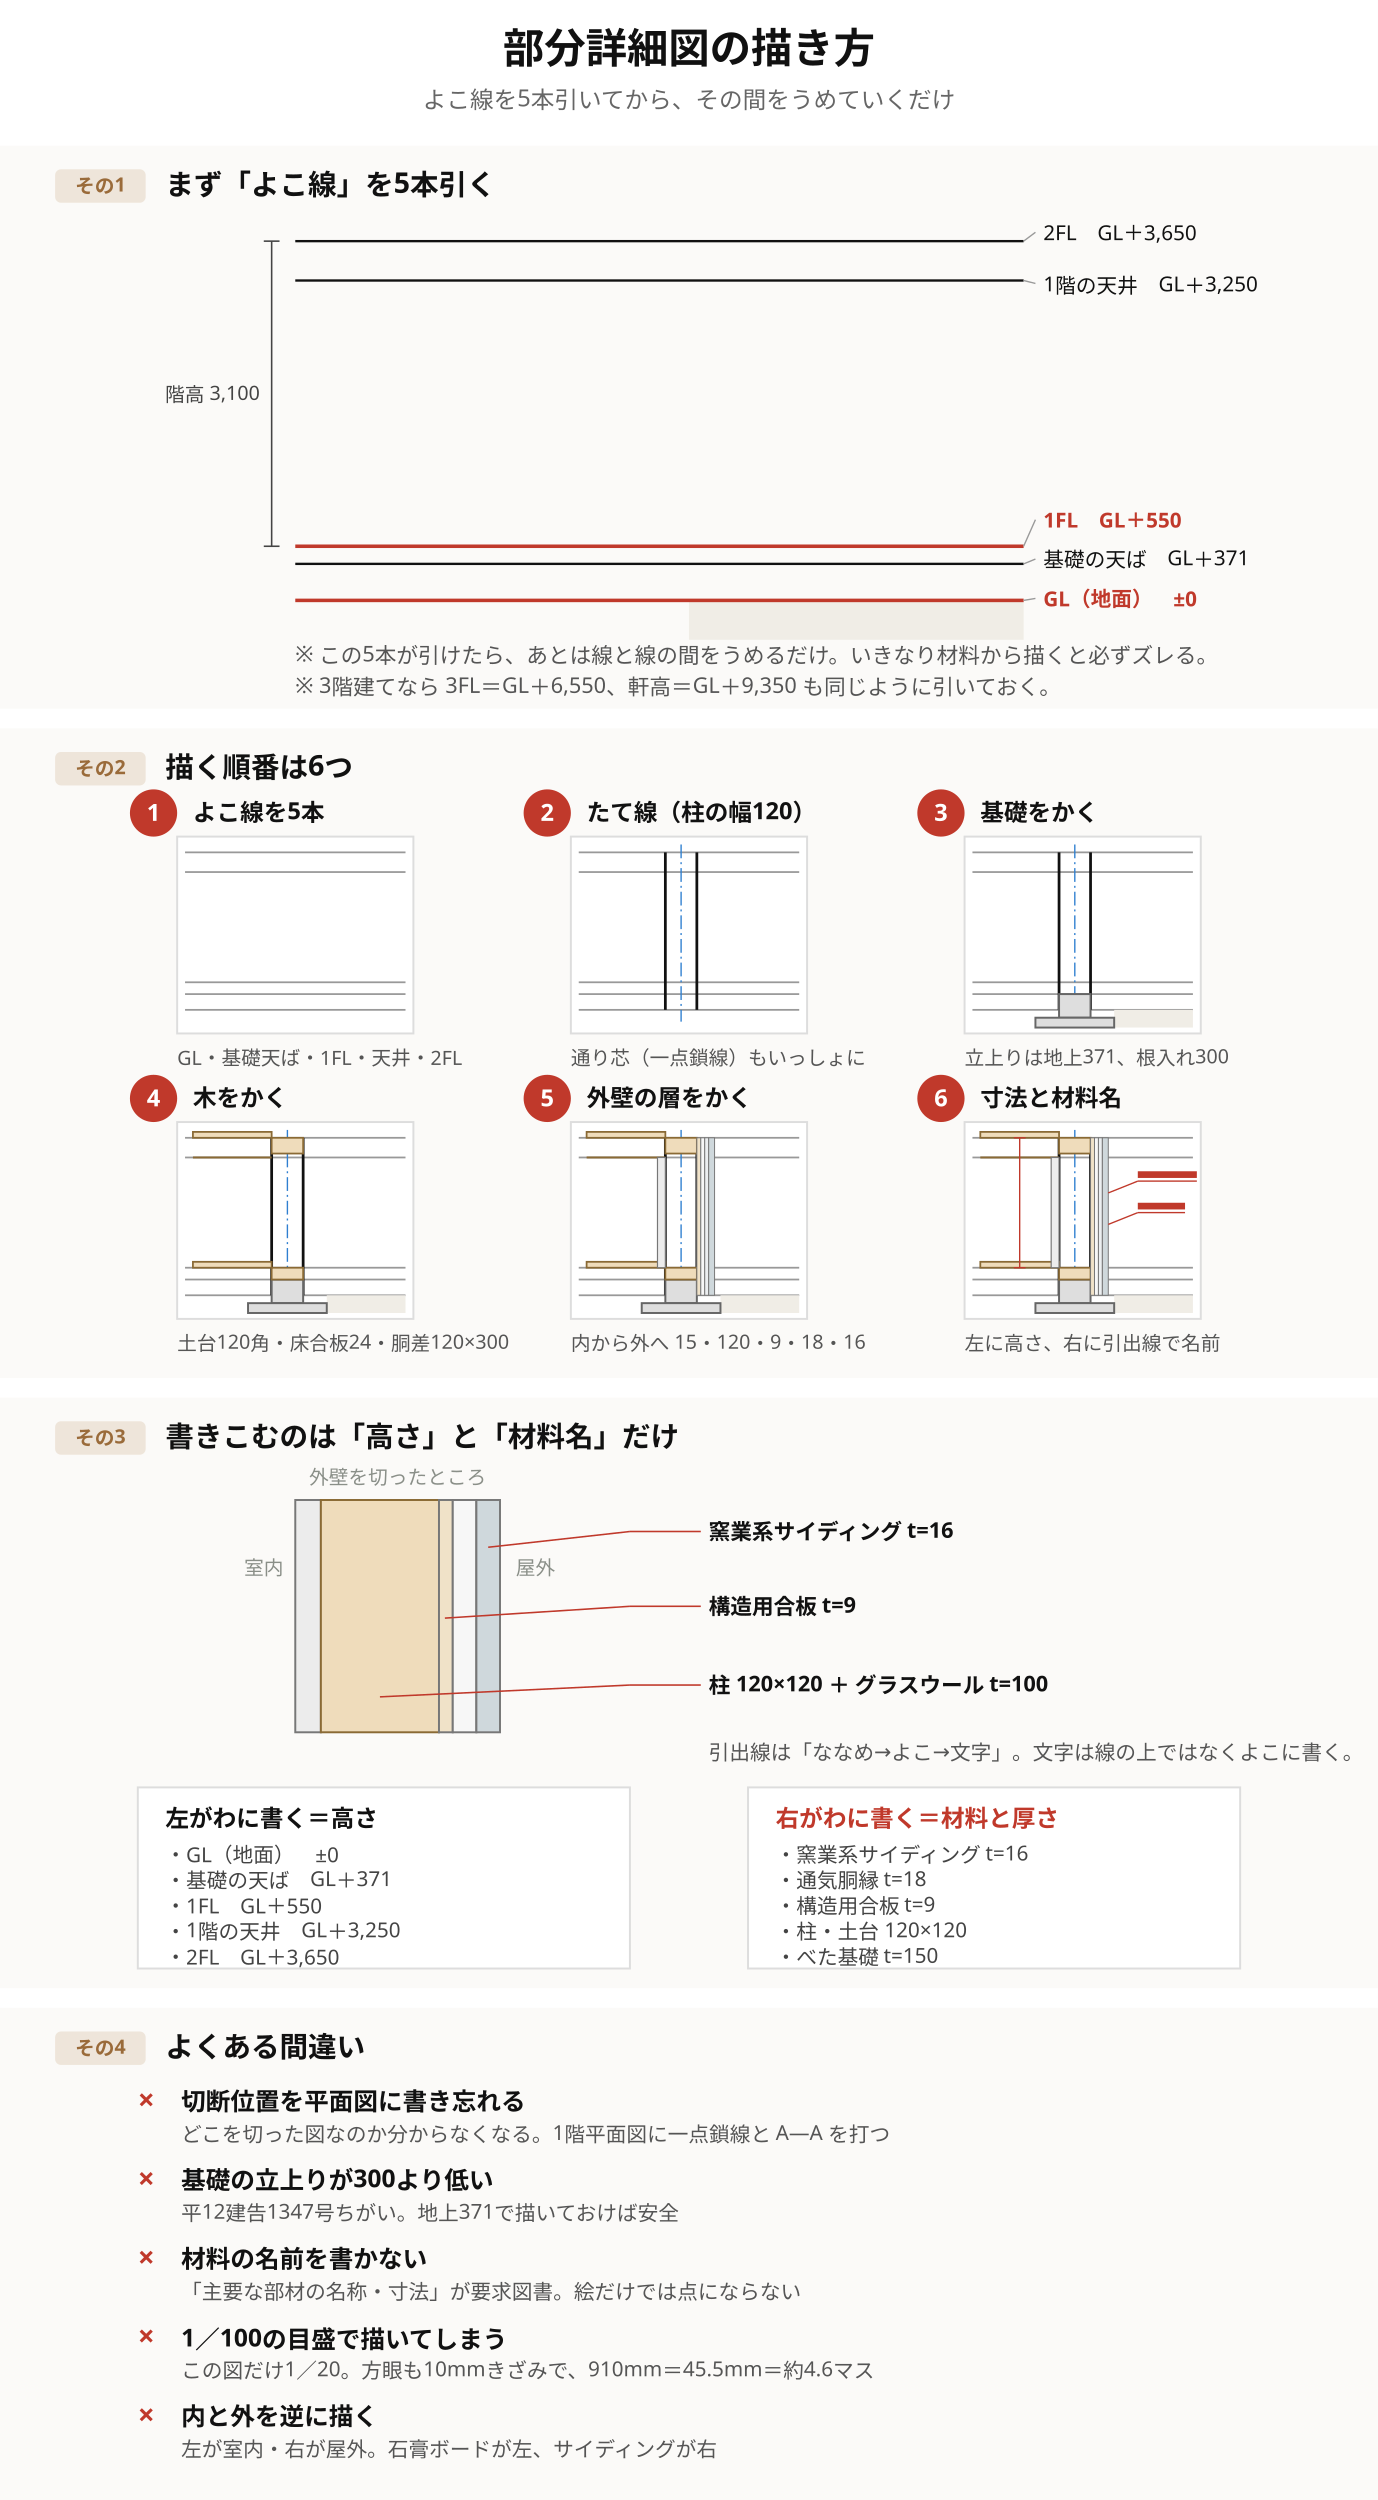
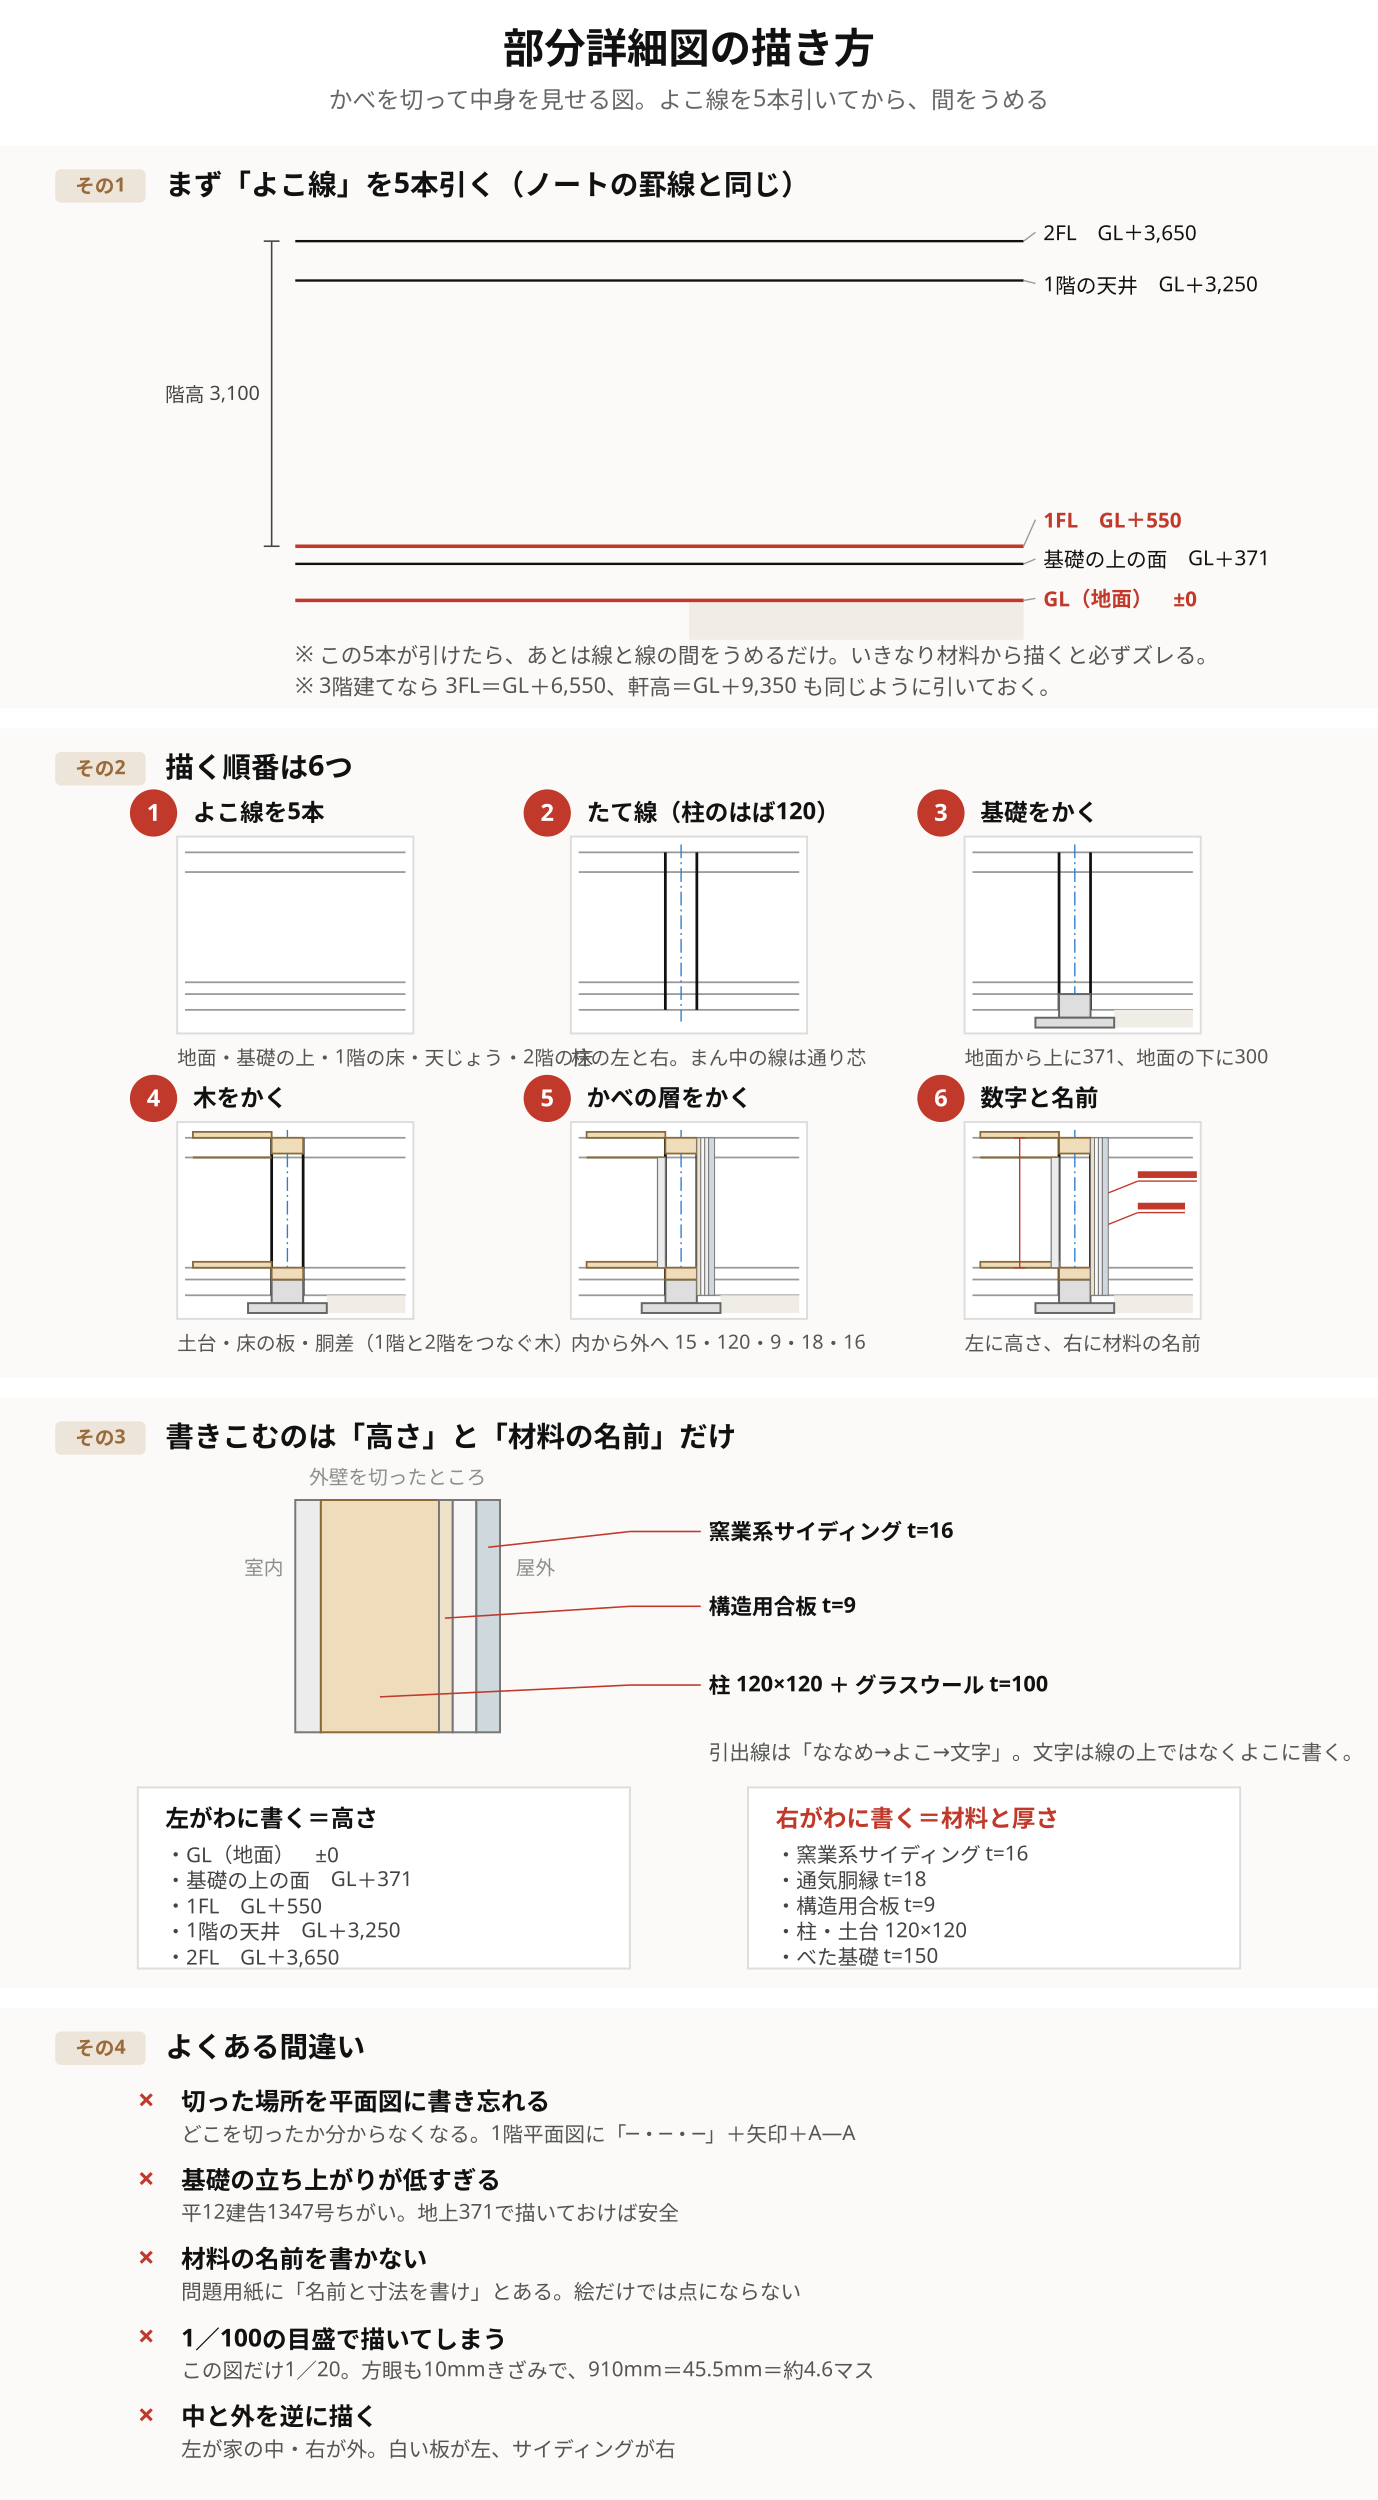
<svg xmlns="http://www.w3.org/2000/svg" viewBox="0 0 700 1270" width="700" height="1270" font-family="'Hiragino Sans','Hiragino Kaku Gothic ProN','Noto Sans JP','Yu Gothic',Meiryo,'IPAGothic',sans-serif">
  <rect width="700" height="1270" fill="#ffffff" />
  <text x="350" y="32" font-size="21" text-anchor="middle" fill="#111" font-weight="700" font-family="'Hiragino Sans','Hiragino Kaku Gothic ProN','Noto Sans JP','Yu Gothic',Meiryo,'IPAGothic',sans-serif">部分詳細図の描き方</text>
-   <text x="350" y="55" font-size="12" text-anchor="middle" fill="#666" font-weight="400" font-family="'Hiragino Sans','Hiragino Kaku Gothic ProN','Noto Sans JP','Yu Gothic',Meiryo,'IPAGothic',sans-serif">よこ線を5本引いてから、その間をうめていくだけ</text>
+   <text x="350" y="55" font-size="12" text-anchor="middle" fill="#666" font-weight="400" font-family="'Hiragino Sans','Hiragino Kaku Gothic ProN','Noto Sans JP','Yu Gothic',Meiryo,'IPAGothic',sans-serif">かべを切って中身を見せる図。よこ線を5本引いてから、間をうめる</text>
  <rect x="0" y="74" width="700" height="286" fill="#fbfaf8" stroke="none" />
  <rect x="28" y="86" width="46" height="17" fill="#eee5da" stroke="none" rx="3" />
  <text x="51" y="98" font-size="10" text-anchor="middle" fill="#9a6b3a" font-weight="700" font-family="'Hiragino Sans','Hiragino Kaku Gothic ProN','Noto Sans JP','Yu Gothic',Meiryo,'IPAGothic',sans-serif">その1</text>
-   <text x="84" y="99" font-size="14.5" text-anchor="start" fill="#111" font-weight="700" font-family="'Hiragino Sans','Hiragino Kaku Gothic ProN','Noto Sans JP','Yu Gothic',Meiryo,'IPAGothic',sans-serif">まず「よこ線」を5本引く</text>
+   <text x="84" y="99" font-size="14.5" text-anchor="start" fill="#111" font-weight="700" font-family="'Hiragino Sans','Hiragino Kaku Gothic ProN','Noto Sans JP','Yu Gothic',Meiryo,'IPAGothic',sans-serif">まず「よこ線」を5本引く（ノートの罫線と同じ）</text>
  <rect x="350" y="305" width="170" height="20" fill="#f0ede6" stroke="none" />
  <line x1="150" y1="122.5" x2="520" y2="122.5" stroke="#111" stroke-width="1.2" />
  <line x1="520" y1="122.5" x2="526" y2="118" stroke="#999" stroke-width="0.7" />
  <text x="530" y="122" font-size="10.5" text-anchor="start" fill="#111" font-weight="400" font-family="'Hiragino Sans','Hiragino Kaku Gothic ProN','Noto Sans JP','Yu Gothic',Meiryo,'IPAGothic',sans-serif">2FL　GL＋3,650</text>
  <line x1="150" y1="142.5" x2="520" y2="142.5" stroke="#111" stroke-width="1.2" />
  <line x1="520" y1="142.5" x2="526" y2="144" stroke="#999" stroke-width="0.7" />
  <text x="530" y="148" font-size="10.5" text-anchor="start" fill="#111" font-weight="400" font-family="'Hiragino Sans','Hiragino Kaku Gothic ProN','Noto Sans JP','Yu Gothic',Meiryo,'IPAGothic',sans-serif">1階の天井　GL＋3,250</text>
  <line x1="150" y1="277.5" x2="520" y2="277.5" stroke="#c0392b" stroke-width="1.8" />
  <line x1="520" y1="277.5" x2="526" y2="264" stroke="#999" stroke-width="0.7" />
  <text x="530" y="268" font-size="10.5" text-anchor="start" fill="#c0392b" font-weight="700" font-family="'Hiragino Sans','Hiragino Kaku Gothic ProN','Noto Sans JP','Yu Gothic',Meiryo,'IPAGothic',sans-serif">1FL　GL＋550</text>
  <line x1="150" y1="286.45" x2="520" y2="286.45" stroke="#111" stroke-width="1.2" />
  <line x1="520" y1="286.45" x2="526" y2="284" stroke="#999" stroke-width="0.7" />
-   <text x="530" y="288" font-size="10.5" text-anchor="start" fill="#111" font-weight="400" font-family="'Hiragino Sans','Hiragino Kaku Gothic ProN','Noto Sans JP','Yu Gothic',Meiryo,'IPAGothic',sans-serif">基礎の天ば　GL＋371</text>
+   <text x="530" y="288" font-size="10.5" text-anchor="start" fill="#111" font-weight="400" font-family="'Hiragino Sans','Hiragino Kaku Gothic ProN','Noto Sans JP','Yu Gothic',Meiryo,'IPAGothic',sans-serif">基礎の上の面　GL＋371</text>
  <line x1="150" y1="305" x2="520" y2="305" stroke="#c0392b" stroke-width="1.8" />
  <line x1="520" y1="305" x2="526" y2="304" stroke="#999" stroke-width="0.7" />
  <text x="530" y="308" font-size="10.5" text-anchor="start" fill="#c0392b" font-weight="700" font-family="'Hiragino Sans','Hiragino Kaku Gothic ProN','Noto Sans JP','Yu Gothic',Meiryo,'IPAGothic',sans-serif">GL（地面）　±0</text>
  <line x1="138" y1="277.5" x2="138" y2="122.5" stroke="#444" stroke-width="0.8" />
  <line x1="134" y1="277.5" x2="142" y2="277.5" stroke="#444" stroke-width="0.8" />
  <line x1="134" y1="122.5" x2="142" y2="122.5" stroke="#444" stroke-width="0.8" />
  <text x="132" y="204" font-size="10" text-anchor="end" fill="#444" font-weight="400" font-family="'Hiragino Sans','Hiragino Kaku Gothic ProN','Noto Sans JP','Yu Gothic',Meiryo,'IPAGothic',sans-serif">階高 3,100</text>
  <text x="150" y="336" font-size="11" text-anchor="start" fill="#555" font-weight="400" font-family="'Hiragino Sans','Hiragino Kaku Gothic ProN','Noto Sans JP','Yu Gothic',Meiryo,'IPAGothic',sans-serif">※ この5本が引けたら、あとは線と線の間をうめるだけ。いきなり材料から描くと必ずズレる。</text>
  <text x="150" y="352" font-size="11" text-anchor="start" fill="#555" font-weight="400" font-family="'Hiragino Sans','Hiragino Kaku Gothic ProN','Noto Sans JP','Yu Gothic',Meiryo,'IPAGothic',sans-serif">※ 3階建てなら 3FL＝GL＋6,550、軒高＝GL＋9,350 も同じように引いておく。</text>
  <rect x="0" y="370" width="700" height="330" fill="#fbfaf8" stroke="none" />
  <rect x="28" y="382" width="46" height="17" fill="#eee5da" stroke="none" rx="3" />
  <text x="51" y="394" font-size="10" text-anchor="middle" fill="#9a6b3a" font-weight="700" font-family="'Hiragino Sans','Hiragino Kaku Gothic ProN','Noto Sans JP','Yu Gothic',Meiryo,'IPAGothic',sans-serif">その2</text>
  <text x="84" y="395" font-size="14.5" text-anchor="start" fill="#111" font-weight="700" font-family="'Hiragino Sans','Hiragino Kaku Gothic ProN','Noto Sans JP','Yu Gothic',Meiryo,'IPAGothic',sans-serif">描く順番は6つ</text>
  <rect x="90" y="425" width="120" height="100" fill="#fff" stroke="#ddd" stroke-width="1.0" />
  <line x1="94" y1="433" x2="206" y2="433" stroke="#999" stroke-width="0.9" />
  <line x1="94" y1="443" x2="206" y2="443" stroke="#999" stroke-width="0.9" />
  <line x1="94" y1="499" x2="206" y2="499" stroke="#999" stroke-width="0.9" />
  <line x1="94" y1="505" x2="206" y2="505" stroke="#999" stroke-width="0.9" />
  <line x1="94" y1="513" x2="206" y2="513" stroke="#999" stroke-width="0.9" />
  <circle cx="78" cy="413" r="12" fill="#c0392b" />
  <text x="78" y="417" font-size="12" text-anchor="middle" fill="#fff" font-weight="700" font-family="'Hiragino Sans','Hiragino Kaku Gothic ProN','Noto Sans JP','Yu Gothic',Meiryo,'IPAGothic',sans-serif">1</text>
  <text x="98" y="417" font-size="12" text-anchor="start" fill="#111" font-weight="700" font-family="'Hiragino Sans','Hiragino Kaku Gothic ProN','Noto Sans JP','Yu Gothic',Meiryo,'IPAGothic',sans-serif">よこ線を5本</text>
-   <text x="90" y="541" font-size="10" text-anchor="start" fill="#555" font-weight="400" font-family="'Hiragino Sans','Hiragino Kaku Gothic ProN','Noto Sans JP','Yu Gothic',Meiryo,'IPAGothic',sans-serif">GL・基礎天ば・1FL・天井・2FL</text>
+   <text x="90" y="541" font-size="10" text-anchor="start" fill="#555" font-weight="400" font-family="'Hiragino Sans','Hiragino Kaku Gothic ProN','Noto Sans JP','Yu Gothic',Meiryo,'IPAGothic',sans-serif">地面・基礎の上・1階の床・天じょう・2階の床</text>
  <rect x="290" y="425" width="120" height="100" fill="#fff" stroke="#ddd" stroke-width="1.0" />
  <line x1="294" y1="433" x2="406" y2="433" stroke="#999" stroke-width="0.9" />
  <line x1="294" y1="443" x2="406" y2="443" stroke="#999" stroke-width="0.9" />
  <line x1="294" y1="499" x2="406" y2="499" stroke="#999" stroke-width="0.9" />
  <line x1="294" y1="505" x2="406" y2="505" stroke="#999" stroke-width="0.9" />
  <line x1="294" y1="513" x2="406" y2="513" stroke="#999" stroke-width="0.9" />
  <line x1="346" y1="429" x2="346" y2="519" stroke="#2f7fd0" stroke-width="0.7" stroke-dasharray="7 2 1 2" />
  <line x1="338" y1="433" x2="338" y2="513" stroke="#111" stroke-width="1.4" />
  <line x1="354" y1="433" x2="354" y2="513" stroke="#111" stroke-width="1.4" />
  <circle cx="278" cy="413" r="12" fill="#c0392b" />
  <text x="278" y="417" font-size="12" text-anchor="middle" fill="#fff" font-weight="700" font-family="'Hiragino Sans','Hiragino Kaku Gothic ProN','Noto Sans JP','Yu Gothic',Meiryo,'IPAGothic',sans-serif">2</text>
-   <text x="298" y="417" font-size="12" text-anchor="start" fill="#111" font-weight="700" font-family="'Hiragino Sans','Hiragino Kaku Gothic ProN','Noto Sans JP','Yu Gothic',Meiryo,'IPAGothic',sans-serif">たて線（柱の幅120）</text>
-   <text x="290" y="541" font-size="10" text-anchor="start" fill="#555" font-weight="400" font-family="'Hiragino Sans','Hiragino Kaku Gothic ProN','Noto Sans JP','Yu Gothic',Meiryo,'IPAGothic',sans-serif">通り芯（一点鎖線）もいっしょに</text>
+   <text x="298" y="417" font-size="12" text-anchor="start" fill="#111" font-weight="700" font-family="'Hiragino Sans','Hiragino Kaku Gothic ProN','Noto Sans JP','Yu Gothic',Meiryo,'IPAGothic',sans-serif">たて線（柱のはば120）</text>
+   <text x="290" y="541" font-size="10" text-anchor="start" fill="#555" font-weight="400" font-family="'Hiragino Sans','Hiragino Kaku Gothic ProN','Noto Sans JP','Yu Gothic',Meiryo,'IPAGothic',sans-serif">柱の左と右。まん中の線は通り芯</text>
  <rect x="490" y="425" width="120" height="100" fill="#fff" stroke="#ddd" stroke-width="1.0" />
  <line x1="494" y1="433" x2="606" y2="433" stroke="#999" stroke-width="0.9" />
  <line x1="494" y1="443" x2="606" y2="443" stroke="#999" stroke-width="0.9" />
  <line x1="494" y1="499" x2="606" y2="499" stroke="#999" stroke-width="0.9" />
  <line x1="494" y1="505" x2="606" y2="505" stroke="#999" stroke-width="0.9" />
  <line x1="494" y1="513" x2="606" y2="513" stroke="#999" stroke-width="0.9" />
  <line x1="546" y1="429" x2="546" y2="519" stroke="#2f7fd0" stroke-width="0.7" stroke-dasharray="7 2 1 2" />
  <line x1="538" y1="433" x2="538" y2="513" stroke="#111" stroke-width="1.4" />
  <line x1="554" y1="433" x2="554" y2="513" stroke="#111" stroke-width="1.4" />
  <rect x="566" y="513" width="40" height="9" fill="#f0ede6" stroke="none" />
  <rect x="538" y="505" width="16" height="12" fill="#dedede" stroke="#666" stroke-width="1.0" />
  <rect x="526" y="517" width="40" height="5" fill="#dedede" stroke="#666" stroke-width="1.0" />
  <circle cx="478" cy="413" r="12" fill="#c0392b" />
  <text x="478" y="417" font-size="12" text-anchor="middle" fill="#fff" font-weight="700" font-family="'Hiragino Sans','Hiragino Kaku Gothic ProN','Noto Sans JP','Yu Gothic',Meiryo,'IPAGothic',sans-serif">3</text>
  <text x="498" y="417" font-size="12" text-anchor="start" fill="#111" font-weight="700" font-family="'Hiragino Sans','Hiragino Kaku Gothic ProN','Noto Sans JP','Yu Gothic',Meiryo,'IPAGothic',sans-serif">基礎をかく</text>
-   <text x="490" y="541" font-size="10" text-anchor="start" fill="#555" font-weight="400" font-family="'Hiragino Sans','Hiragino Kaku Gothic ProN','Noto Sans JP','Yu Gothic',Meiryo,'IPAGothic',sans-serif">立上りは地上371、根入れ300</text>
+   <text x="490" y="541" font-size="10" text-anchor="start" fill="#555" font-weight="400" font-family="'Hiragino Sans','Hiragino Kaku Gothic ProN','Noto Sans JP','Yu Gothic',Meiryo,'IPAGothic',sans-serif">地面から上に371、地面の下に300</text>
  <rect x="90" y="570" width="120" height="100" fill="#fff" stroke="#ddd" stroke-width="1.0" />
  <line x1="94" y1="578" x2="206" y2="578" stroke="#999" stroke-width="0.9" />
  <line x1="94" y1="588" x2="206" y2="588" stroke="#999" stroke-width="0.9" />
  <line x1="94" y1="644" x2="206" y2="644" stroke="#999" stroke-width="0.9" />
  <line x1="94" y1="650" x2="206" y2="650" stroke="#999" stroke-width="0.9" />
  <line x1="94" y1="658" x2="206" y2="658" stroke="#999" stroke-width="0.9" />
  <line x1="146" y1="574" x2="146" y2="664" stroke="#2f7fd0" stroke-width="0.7" stroke-dasharray="7 2 1 2" />
  <line x1="138" y1="578" x2="138" y2="658" stroke="#111" stroke-width="1.4" />
  <line x1="154" y1="578" x2="154" y2="658" stroke="#111" stroke-width="1.4" />
  <rect x="166" y="658" width="40" height="9" fill="#f0ede6" stroke="none" />
  <rect x="138" y="650" width="16" height="12" fill="#dedede" stroke="#666" stroke-width="1.0" />
  <rect x="126" y="662" width="40" height="5" fill="#dedede" stroke="#666" stroke-width="1.0" />
  <rect x="138" y="644" width="16" height="6" fill="#efdcbb" stroke="#8a6a35" stroke-width="0.9" />
  <rect x="98" y="641" width="40" height="3" fill="#efdcbb" stroke="#8a6a35" stroke-width="0.9" />
  <rect x="138" y="578" width="16" height="8" fill="#efdcbb" stroke="#8a6a35" stroke-width="0.9" />
  <rect x="98" y="575" width="40" height="3" fill="#efdcbb" stroke="#8a6a35" stroke-width="0.9" />
  <line x1="98" y1="588" x2="138" y2="588" stroke="#8a6a35" stroke-width="1.0" />
  <circle cx="78" cy="558" r="12" fill="#c0392b" />
  <text x="78" y="562" font-size="12" text-anchor="middle" fill="#fff" font-weight="700" font-family="'Hiragino Sans','Hiragino Kaku Gothic ProN','Noto Sans JP','Yu Gothic',Meiryo,'IPAGothic',sans-serif">4</text>
  <text x="98" y="562" font-size="12" text-anchor="start" fill="#111" font-weight="700" font-family="'Hiragino Sans','Hiragino Kaku Gothic ProN','Noto Sans JP','Yu Gothic',Meiryo,'IPAGothic',sans-serif">木をかく</text>
-   <text x="90" y="686" font-size="10" text-anchor="start" fill="#555" font-weight="400" font-family="'Hiragino Sans','Hiragino Kaku Gothic ProN','Noto Sans JP','Yu Gothic',Meiryo,'IPAGothic',sans-serif">土台120角・床合板24・胴差120×300</text>
+   <text x="90" y="686" font-size="10" text-anchor="start" fill="#555" font-weight="400" font-family="'Hiragino Sans','Hiragino Kaku Gothic ProN','Noto Sans JP','Yu Gothic',Meiryo,'IPAGothic',sans-serif">土台・床の板・胴差（1階と2階をつなぐ木）</text>
  <rect x="290" y="570" width="120" height="100" fill="#fff" stroke="#ddd" stroke-width="1.0" />
  <line x1="294" y1="578" x2="406" y2="578" stroke="#999" stroke-width="0.9" />
  <line x1="294" y1="588" x2="406" y2="588" stroke="#999" stroke-width="0.9" />
  <line x1="294" y1="644" x2="406" y2="644" stroke="#999" stroke-width="0.9" />
  <line x1="294" y1="650" x2="406" y2="650" stroke="#999" stroke-width="0.9" />
  <line x1="294" y1="658" x2="406" y2="658" stroke="#999" stroke-width="0.9" />
  <line x1="346" y1="574" x2="346" y2="664" stroke="#2f7fd0" stroke-width="0.7" stroke-dasharray="7 2 1 2" />
  <line x1="338" y1="578" x2="338" y2="658" stroke="#111" stroke-width="1.4" />
  <line x1="354" y1="578" x2="354" y2="658" stroke="#111" stroke-width="1.4" />
  <rect x="366" y="658" width="40" height="9" fill="#f0ede6" stroke="none" />
  <rect x="338" y="650" width="16" height="12" fill="#dedede" stroke="#666" stroke-width="1.0" />
  <rect x="326" y="662" width="40" height="5" fill="#dedede" stroke="#666" stroke-width="1.0" />
  <rect x="338" y="644" width="16" height="6" fill="#efdcbb" stroke="#8a6a35" stroke-width="0.9" />
  <rect x="298" y="641" width="40" height="3" fill="#efdcbb" stroke="#8a6a35" stroke-width="0.9" />
  <rect x="338" y="578" width="16" height="8" fill="#efdcbb" stroke="#8a6a35" stroke-width="0.9" />
  <rect x="298" y="575" width="40" height="3" fill="#efdcbb" stroke="#8a6a35" stroke-width="0.9" />
  <line x1="298" y1="588" x2="338" y2="588" stroke="#8a6a35" stroke-width="1.0" />
  <rect x="334" y="588" width="4" height="56" fill="#ececec" stroke="#777" stroke-width="0.6" />
  <rect x="354" y="578" width="2" height="80" fill="#f0e2c8" stroke="#777" stroke-width="0.5" />
  <rect x="356" y="578" width="2" height="80" fill="#f7f7f7" stroke="#777" stroke-width="0.5" />
  <rect x="358" y="578" width="2" height="80" fill="#eceff1" stroke="#777" stroke-width="0.5" />
  <rect x="360" y="578" width="3" height="80" fill="#cfd8dc" stroke="#777" stroke-width="0.5" />
  <circle cx="278" cy="558" r="12" fill="#c0392b" />
  <text x="278" y="562" font-size="12" text-anchor="middle" fill="#fff" font-weight="700" font-family="'Hiragino Sans','Hiragino Kaku Gothic ProN','Noto Sans JP','Yu Gothic',Meiryo,'IPAGothic',sans-serif">5</text>
-   <text x="298" y="562" font-size="12" text-anchor="start" fill="#111" font-weight="700" font-family="'Hiragino Sans','Hiragino Kaku Gothic ProN','Noto Sans JP','Yu Gothic',Meiryo,'IPAGothic',sans-serif">外壁の層をかく</text>
+   <text x="298" y="562" font-size="12" text-anchor="start" fill="#111" font-weight="700" font-family="'Hiragino Sans','Hiragino Kaku Gothic ProN','Noto Sans JP','Yu Gothic',Meiryo,'IPAGothic',sans-serif">かべの層をかく</text>
  <text x="290" y="686" font-size="10" text-anchor="start" fill="#555" font-weight="400" font-family="'Hiragino Sans','Hiragino Kaku Gothic ProN','Noto Sans JP','Yu Gothic',Meiryo,'IPAGothic',sans-serif">内から外へ 15・120・9・18・16</text>
  <rect x="490" y="570" width="120" height="100" fill="#fff" stroke="#ddd" stroke-width="1.0" />
  <line x1="494" y1="578" x2="606" y2="578" stroke="#999" stroke-width="0.9" />
  <line x1="494" y1="588" x2="606" y2="588" stroke="#999" stroke-width="0.9" />
  <line x1="494" y1="644" x2="606" y2="644" stroke="#999" stroke-width="0.9" />
  <line x1="494" y1="650" x2="606" y2="650" stroke="#999" stroke-width="0.9" />
  <line x1="494" y1="658" x2="606" y2="658" stroke="#999" stroke-width="0.9" />
  <line x1="546" y1="574" x2="546" y2="664" stroke="#2f7fd0" stroke-width="0.7" stroke-dasharray="7 2 1 2" />
  <line x1="538" y1="578" x2="538" y2="658" stroke="#111" stroke-width="1.4" />
  <line x1="554" y1="578" x2="554" y2="658" stroke="#111" stroke-width="1.4" />
  <rect x="566" y="658" width="40" height="9" fill="#f0ede6" stroke="none" />
  <rect x="538" y="650" width="16" height="12" fill="#dedede" stroke="#666" stroke-width="1.0" />
  <rect x="526" y="662" width="40" height="5" fill="#dedede" stroke="#666" stroke-width="1.0" />
  <rect x="538" y="644" width="16" height="6" fill="#efdcbb" stroke="#8a6a35" stroke-width="0.9" />
  <rect x="498" y="641" width="40" height="3" fill="#efdcbb" stroke="#8a6a35" stroke-width="0.9" />
  <rect x="538" y="578" width="16" height="8" fill="#efdcbb" stroke="#8a6a35" stroke-width="0.9" />
  <rect x="498" y="575" width="40" height="3" fill="#efdcbb" stroke="#8a6a35" stroke-width="0.9" />
  <line x1="498" y1="588" x2="538" y2="588" stroke="#8a6a35" stroke-width="1.0" />
  <rect x="534" y="588" width="4" height="56" fill="#ececec" stroke="#777" stroke-width="0.6" />
  <rect x="554" y="578" width="2" height="80" fill="#f0e2c8" stroke="#777" stroke-width="0.5" />
  <rect x="556" y="578" width="2" height="80" fill="#f7f7f7" stroke="#777" stroke-width="0.5" />
  <rect x="558" y="578" width="2" height="80" fill="#eceff1" stroke="#777" stroke-width="0.5" />
  <rect x="560" y="578" width="3" height="80" fill="#cfd8dc" stroke="#777" stroke-width="0.5" />
  <line x1="518" y1="578" x2="518" y2="644" stroke="#c0392b" stroke-width="0.7" />
  <line x1="515" y1="578" x2="521" y2="578" stroke="#c0392b" stroke-width="0.7" />
  <line x1="515" y1="644" x2="521" y2="644" stroke="#c0392b" stroke-width="0.7" />
  <line x1="563" y1="606" x2="578" y2="600" stroke="#c0392b" stroke-width="0.7" />
  <line x1="578" y1="600" x2="608" y2="600" stroke="#c0392b" stroke-width="0.7" />
  <rect x="578" y="595" width="30" height="3.4" fill="#c0392b" stroke="none" />
  <line x1="563" y1="622" x2="578" y2="616" stroke="#c0392b" stroke-width="0.7" />
  <line x1="578" y1="616" x2="602" y2="616" stroke="#c0392b" stroke-width="0.7" />
  <rect x="578" y="611" width="24" height="3.4" fill="#c0392b" stroke="none" />
  <circle cx="478" cy="558" r="12" fill="#c0392b" />
  <text x="478" y="562" font-size="12" text-anchor="middle" fill="#fff" font-weight="700" font-family="'Hiragino Sans','Hiragino Kaku Gothic ProN','Noto Sans JP','Yu Gothic',Meiryo,'IPAGothic',sans-serif">6</text>
-   <text x="498" y="562" font-size="12" text-anchor="start" fill="#111" font-weight="700" font-family="'Hiragino Sans','Hiragino Kaku Gothic ProN','Noto Sans JP','Yu Gothic',Meiryo,'IPAGothic',sans-serif">寸法と材料名</text>
-   <text x="490" y="686" font-size="10" text-anchor="start" fill="#555" font-weight="400" font-family="'Hiragino Sans','Hiragino Kaku Gothic ProN','Noto Sans JP','Yu Gothic',Meiryo,'IPAGothic',sans-serif">左に高さ、右に引出線で名前</text>
+   <text x="498" y="562" font-size="12" text-anchor="start" fill="#111" font-weight="700" font-family="'Hiragino Sans','Hiragino Kaku Gothic ProN','Noto Sans JP','Yu Gothic',Meiryo,'IPAGothic',sans-serif">数字と名前</text>
+   <text x="490" y="686" font-size="10" text-anchor="start" fill="#555" font-weight="400" font-family="'Hiragino Sans','Hiragino Kaku Gothic ProN','Noto Sans JP','Yu Gothic',Meiryo,'IPAGothic',sans-serif">左に高さ、右に材料の名前</text>
  <rect x="0" y="710" width="700" height="300" fill="#fbfaf8" stroke="none" />
  <rect x="28" y="722" width="46" height="17" fill="#eee5da" stroke="none" rx="3" />
  <text x="51" y="734" font-size="10" text-anchor="middle" fill="#9a6b3a" font-weight="700" font-family="'Hiragino Sans','Hiragino Kaku Gothic ProN','Noto Sans JP','Yu Gothic',Meiryo,'IPAGothic',sans-serif">その3</text>
-   <text x="84" y="735" font-size="14.5" text-anchor="start" fill="#111" font-weight="700" font-family="'Hiragino Sans','Hiragino Kaku Gothic ProN','Noto Sans JP','Yu Gothic',Meiryo,'IPAGothic',sans-serif">書きこむのは「高さ」と「材料名」だけ</text>
+   <text x="84" y="735" font-size="14.5" text-anchor="start" fill="#111" font-weight="700" font-family="'Hiragino Sans','Hiragino Kaku Gothic ProN','Noto Sans JP','Yu Gothic',Meiryo,'IPAGothic',sans-serif">書きこむのは「高さ」と「材料の名前」だけ</text>
  <rect x="150" y="762" width="13" height="118" fill="#ececec" stroke="#777" stroke-width="1.0" />
  <rect x="163" y="762" width="60" height="118" fill="#efdcbb" stroke="#8a6a35" stroke-width="1.0" />
  <rect x="223" y="762" width="7" height="118" fill="#f0e2c8" stroke="#777" stroke-width="1.0" />
  <rect x="230" y="762" width="12" height="118" fill="#f7f7f7" stroke="#777" stroke-width="1.0" />
  <rect x="242" y="762" width="12" height="118" fill="#cfd8dc" stroke="#777" stroke-width="1.0" />
  <text x="202" y="754" font-size="10" text-anchor="middle" fill="#8a8f88" font-weight="400" font-family="'Hiragino Sans','Hiragino Kaku Gothic ProN','Noto Sans JP','Yu Gothic',Meiryo,'IPAGothic',sans-serif">外壁を切ったところ</text>
  <text x="144" y="800" font-size="10" text-anchor="end" fill="#8a8f88" font-weight="400" font-family="'Hiragino Sans','Hiragino Kaku Gothic ProN','Noto Sans JP','Yu Gothic',Meiryo,'IPAGothic',sans-serif">室内</text>
  <text x="262" y="800" font-size="10" text-anchor="start" fill="#8a8f88" font-weight="400" font-family="'Hiragino Sans','Hiragino Kaku Gothic ProN','Noto Sans JP','Yu Gothic',Meiryo,'IPAGothic',sans-serif">屋外</text>
  <line x1="248" y1="786" x2="320" y2="778" stroke="#c0392b" stroke-width="0.8" />
  <line x1="320" y1="778" x2="356" y2="778" stroke="#c0392b" stroke-width="0.8" />
  <text x="360" y="782" font-size="11" text-anchor="start" fill="#111" font-weight="700" font-family="'Hiragino Sans','Hiragino Kaku Gothic ProN','Noto Sans JP','Yu Gothic',Meiryo,'IPAGothic',sans-serif">窯業系サイディング t=16</text>
  <line x1="226" y1="822" x2="320" y2="816" stroke="#c0392b" stroke-width="0.8" />
  <line x1="320" y1="816" x2="356" y2="816" stroke="#c0392b" stroke-width="0.8" />
  <text x="360" y="820" font-size="11" text-anchor="start" fill="#111" font-weight="700" font-family="'Hiragino Sans','Hiragino Kaku Gothic ProN','Noto Sans JP','Yu Gothic',Meiryo,'IPAGothic',sans-serif">構造用合板 t=9</text>
  <line x1="193" y1="862" x2="320" y2="856" stroke="#c0392b" stroke-width="0.8" />
  <line x1="320" y1="856" x2="356" y2="856" stroke="#c0392b" stroke-width="0.8" />
  <text x="360" y="860" font-size="11" text-anchor="start" fill="#111" font-weight="700" font-family="'Hiragino Sans','Hiragino Kaku Gothic ProN','Noto Sans JP','Yu Gothic',Meiryo,'IPAGothic',sans-serif">柱 120×120 ＋ グラスウール t=100</text>
  <text x="360" y="894" font-size="10.5" text-anchor="start" fill="#555" font-weight="400" font-family="'Hiragino Sans','Hiragino Kaku Gothic ProN','Noto Sans JP','Yu Gothic',Meiryo,'IPAGothic',sans-serif">引出線は「ななめ→よこ→文字」。文字は線の上ではなくよこに書く。</text>
  <rect x="70" y="908" width="250" height="92" fill="#fff" stroke="#ddd" stroke-width="1.0" />
  <text x="84" y="928" font-size="12" text-anchor="start" fill="#111" font-weight="700" font-family="'Hiragino Sans','Hiragino Kaku Gothic ProN','Noto Sans JP','Yu Gothic',Meiryo,'IPAGothic',sans-serif">左がわに書く＝高さ</text>
  <text x="84" y="946" font-size="10.5" text-anchor="start" fill="#444" font-weight="400" font-family="'Hiragino Sans','Hiragino Kaku Gothic ProN','Noto Sans JP','Yu Gothic',Meiryo,'IPAGothic',sans-serif">・GL（地面）　±0</text>
-   <text x="84" y="959" font-size="10.5" text-anchor="start" fill="#444" font-weight="400" font-family="'Hiragino Sans','Hiragino Kaku Gothic ProN','Noto Sans JP','Yu Gothic',Meiryo,'IPAGothic',sans-serif">・基礎の天ば　GL＋371</text>
+   <text x="84" y="959" font-size="10.5" text-anchor="start" fill="#444" font-weight="400" font-family="'Hiragino Sans','Hiragino Kaku Gothic ProN','Noto Sans JP','Yu Gothic',Meiryo,'IPAGothic',sans-serif">・基礎の上の面　GL＋371</text>
  <text x="84" y="972" font-size="10.5" text-anchor="start" fill="#444" font-weight="400" font-family="'Hiragino Sans','Hiragino Kaku Gothic ProN','Noto Sans JP','Yu Gothic',Meiryo,'IPAGothic',sans-serif">・1FL　GL＋550</text>
  <text x="84" y="985" font-size="10.5" text-anchor="start" fill="#444" font-weight="400" font-family="'Hiragino Sans','Hiragino Kaku Gothic ProN','Noto Sans JP','Yu Gothic',Meiryo,'IPAGothic',sans-serif">・1階の天井　GL＋3,250</text>
  <text x="84" y="998" font-size="10.5" text-anchor="start" fill="#444" font-weight="400" font-family="'Hiragino Sans','Hiragino Kaku Gothic ProN','Noto Sans JP','Yu Gothic',Meiryo,'IPAGothic',sans-serif">・2FL　GL＋3,650</text>
  <rect x="380" y="908" width="250" height="92" fill="#fff" stroke="#ddd" stroke-width="1.0" />
  <text x="394" y="928" font-size="12" text-anchor="start" fill="#c0392b" font-weight="700" font-family="'Hiragino Sans','Hiragino Kaku Gothic ProN','Noto Sans JP','Yu Gothic',Meiryo,'IPAGothic',sans-serif">右がわに書く＝材料と厚さ</text>
  <text x="394" y="946" font-size="10.5" text-anchor="start" fill="#444" font-weight="400" font-family="'Hiragino Sans','Hiragino Kaku Gothic ProN','Noto Sans JP','Yu Gothic',Meiryo,'IPAGothic',sans-serif">・窯業系サイディング t=16</text>
  <text x="394" y="959" font-size="10.5" text-anchor="start" fill="#444" font-weight="400" font-family="'Hiragino Sans','Hiragino Kaku Gothic ProN','Noto Sans JP','Yu Gothic',Meiryo,'IPAGothic',sans-serif">・通気胴縁 t=18</text>
  <text x="394" y="972" font-size="10.5" text-anchor="start" fill="#444" font-weight="400" font-family="'Hiragino Sans','Hiragino Kaku Gothic ProN','Noto Sans JP','Yu Gothic',Meiryo,'IPAGothic',sans-serif">・構造用合板 t=9</text>
  <text x="394" y="985" font-size="10.5" text-anchor="start" fill="#444" font-weight="400" font-family="'Hiragino Sans','Hiragino Kaku Gothic ProN','Noto Sans JP','Yu Gothic',Meiryo,'IPAGothic',sans-serif">・柱・土台 120×120</text>
  <text x="394" y="998" font-size="10.5" text-anchor="start" fill="#444" font-weight="400" font-family="'Hiragino Sans','Hiragino Kaku Gothic ProN','Noto Sans JP','Yu Gothic',Meiryo,'IPAGothic',sans-serif">・べた基礎 t=150</text>
  <rect x="0" y="1020" width="700" height="250" fill="#fbfaf8" stroke="none" />
  <rect x="28" y="1032" width="46" height="17" fill="#eee5da" stroke="none" rx="3" />
  <text x="51" y="1044" font-size="10" text-anchor="middle" fill="#9a6b3a" font-weight="700" font-family="'Hiragino Sans','Hiragino Kaku Gothic ProN','Noto Sans JP','Yu Gothic',Meiryo,'IPAGothic',sans-serif">その4</text>
  <text x="84" y="1045" font-size="14.5" text-anchor="start" fill="#111" font-weight="700" font-family="'Hiragino Sans','Hiragino Kaku Gothic ProN','Noto Sans JP','Yu Gothic',Meiryo,'IPAGothic',sans-serif">よくある間違い</text>
  <text x="70" y="1072" font-size="15" text-anchor="start" fill="#c0392b" font-weight="700" font-family="'Hiragino Sans','Hiragino Kaku Gothic ProN','Noto Sans JP','Yu Gothic',Meiryo,'IPAGothic',sans-serif">×</text>
-   <text x="92" y="1072" font-size="12.5" text-anchor="start" fill="#111" font-weight="700" font-family="'Hiragino Sans','Hiragino Kaku Gothic ProN','Noto Sans JP','Yu Gothic',Meiryo,'IPAGothic',sans-serif">切断位置を平面図に書き忘れる</text>
-   <text x="92" y="1088" font-size="10.5" text-anchor="start" fill="#555" font-weight="400" font-family="'Hiragino Sans','Hiragino Kaku Gothic ProN','Noto Sans JP','Yu Gothic',Meiryo,'IPAGothic',sans-serif">どこを切った図なのか分からなくなる。1階平面図に一点鎖線と A—A を打つ</text>
+   <text x="92" y="1072" font-size="12.5" text-anchor="start" fill="#111" font-weight="700" font-family="'Hiragino Sans','Hiragino Kaku Gothic ProN','Noto Sans JP','Yu Gothic',Meiryo,'IPAGothic',sans-serif">切った場所を平面図に書き忘れる</text>
+   <text x="92" y="1088" font-size="10.5" text-anchor="start" fill="#555" font-weight="400" font-family="'Hiragino Sans','Hiragino Kaku Gothic ProN','Noto Sans JP','Yu Gothic',Meiryo,'IPAGothic',sans-serif">どこを切ったか分からなくなる。1階平面図に「─・─・─」＋矢印＋A—A</text>
  <text x="70" y="1112" font-size="15" text-anchor="start" fill="#c0392b" font-weight="700" font-family="'Hiragino Sans','Hiragino Kaku Gothic ProN','Noto Sans JP','Yu Gothic',Meiryo,'IPAGothic',sans-serif">×</text>
-   <text x="92" y="1112" font-size="12.5" text-anchor="start" fill="#111" font-weight="700" font-family="'Hiragino Sans','Hiragino Kaku Gothic ProN','Noto Sans JP','Yu Gothic',Meiryo,'IPAGothic',sans-serif">基礎の立上りが300より低い</text>
+   <text x="92" y="1112" font-size="12.5" text-anchor="start" fill="#111" font-weight="700" font-family="'Hiragino Sans','Hiragino Kaku Gothic ProN','Noto Sans JP','Yu Gothic',Meiryo,'IPAGothic',sans-serif">基礎の立ち上がりが低すぎる</text>
  <text x="92" y="1128" font-size="10.5" text-anchor="start" fill="#555" font-weight="400" font-family="'Hiragino Sans','Hiragino Kaku Gothic ProN','Noto Sans JP','Yu Gothic',Meiryo,'IPAGothic',sans-serif">平12建告1347号ちがい。地上371で描いておけば安全</text>
  <text x="70" y="1152" font-size="15" text-anchor="start" fill="#c0392b" font-weight="700" font-family="'Hiragino Sans','Hiragino Kaku Gothic ProN','Noto Sans JP','Yu Gothic',Meiryo,'IPAGothic',sans-serif">×</text>
  <text x="92" y="1152" font-size="12.5" text-anchor="start" fill="#111" font-weight="700" font-family="'Hiragino Sans','Hiragino Kaku Gothic ProN','Noto Sans JP','Yu Gothic',Meiryo,'IPAGothic',sans-serif">材料の名前を書かない</text>
-   <text x="92" y="1168" font-size="10.5" text-anchor="start" fill="#555" font-weight="400" font-family="'Hiragino Sans','Hiragino Kaku Gothic ProN','Noto Sans JP','Yu Gothic',Meiryo,'IPAGothic',sans-serif">「主要な部材の名称・寸法」が要求図書。絵だけでは点にならない</text>
+   <text x="92" y="1168" font-size="10.5" text-anchor="start" fill="#555" font-weight="400" font-family="'Hiragino Sans','Hiragino Kaku Gothic ProN','Noto Sans JP','Yu Gothic',Meiryo,'IPAGothic',sans-serif">問題用紙に「名前と寸法を書け」とある。絵だけでは点にならない</text>
  <text x="70" y="1192" font-size="15" text-anchor="start" fill="#c0392b" font-weight="700" font-family="'Hiragino Sans','Hiragino Kaku Gothic ProN','Noto Sans JP','Yu Gothic',Meiryo,'IPAGothic',sans-serif">×</text>
  <text x="92" y="1192" font-size="12.5" text-anchor="start" fill="#111" font-weight="700" font-family="'Hiragino Sans','Hiragino Kaku Gothic ProN','Noto Sans JP','Yu Gothic',Meiryo,'IPAGothic',sans-serif">1／100の目盛で描いてしまう</text>
  <text x="92" y="1208" font-size="10.5" text-anchor="start" fill="#555" font-weight="400" font-family="'Hiragino Sans','Hiragino Kaku Gothic ProN','Noto Sans JP','Yu Gothic',Meiryo,'IPAGothic',sans-serif">この図だけ1／20。方眼も10mmきざみで、910mm＝45.5mm＝約4.6マス</text>
  <text x="70" y="1232" font-size="15" text-anchor="start" fill="#c0392b" font-weight="700" font-family="'Hiragino Sans','Hiragino Kaku Gothic ProN','Noto Sans JP','Yu Gothic',Meiryo,'IPAGothic',sans-serif">×</text>
-   <text x="92" y="1232" font-size="12.5" text-anchor="start" fill="#111" font-weight="700" font-family="'Hiragino Sans','Hiragino Kaku Gothic ProN','Noto Sans JP','Yu Gothic',Meiryo,'IPAGothic',sans-serif">内と外を逆に描く</text>
-   <text x="92" y="1248" font-size="10.5" text-anchor="start" fill="#555" font-weight="400" font-family="'Hiragino Sans','Hiragino Kaku Gothic ProN','Noto Sans JP','Yu Gothic',Meiryo,'IPAGothic',sans-serif">左が室内・右が屋外。石膏ボードが左、サイディングが右</text>
+   <text x="92" y="1232" font-size="12.5" text-anchor="start" fill="#111" font-weight="700" font-family="'Hiragino Sans','Hiragino Kaku Gothic ProN','Noto Sans JP','Yu Gothic',Meiryo,'IPAGothic',sans-serif">中と外を逆に描く</text>
+   <text x="92" y="1248" font-size="10.5" text-anchor="start" fill="#555" font-weight="400" font-family="'Hiragino Sans','Hiragino Kaku Gothic ProN','Noto Sans JP','Yu Gothic',Meiryo,'IPAGothic',sans-serif">左が家の中・右が外。白い板が左、サイディングが右</text>
</svg>
